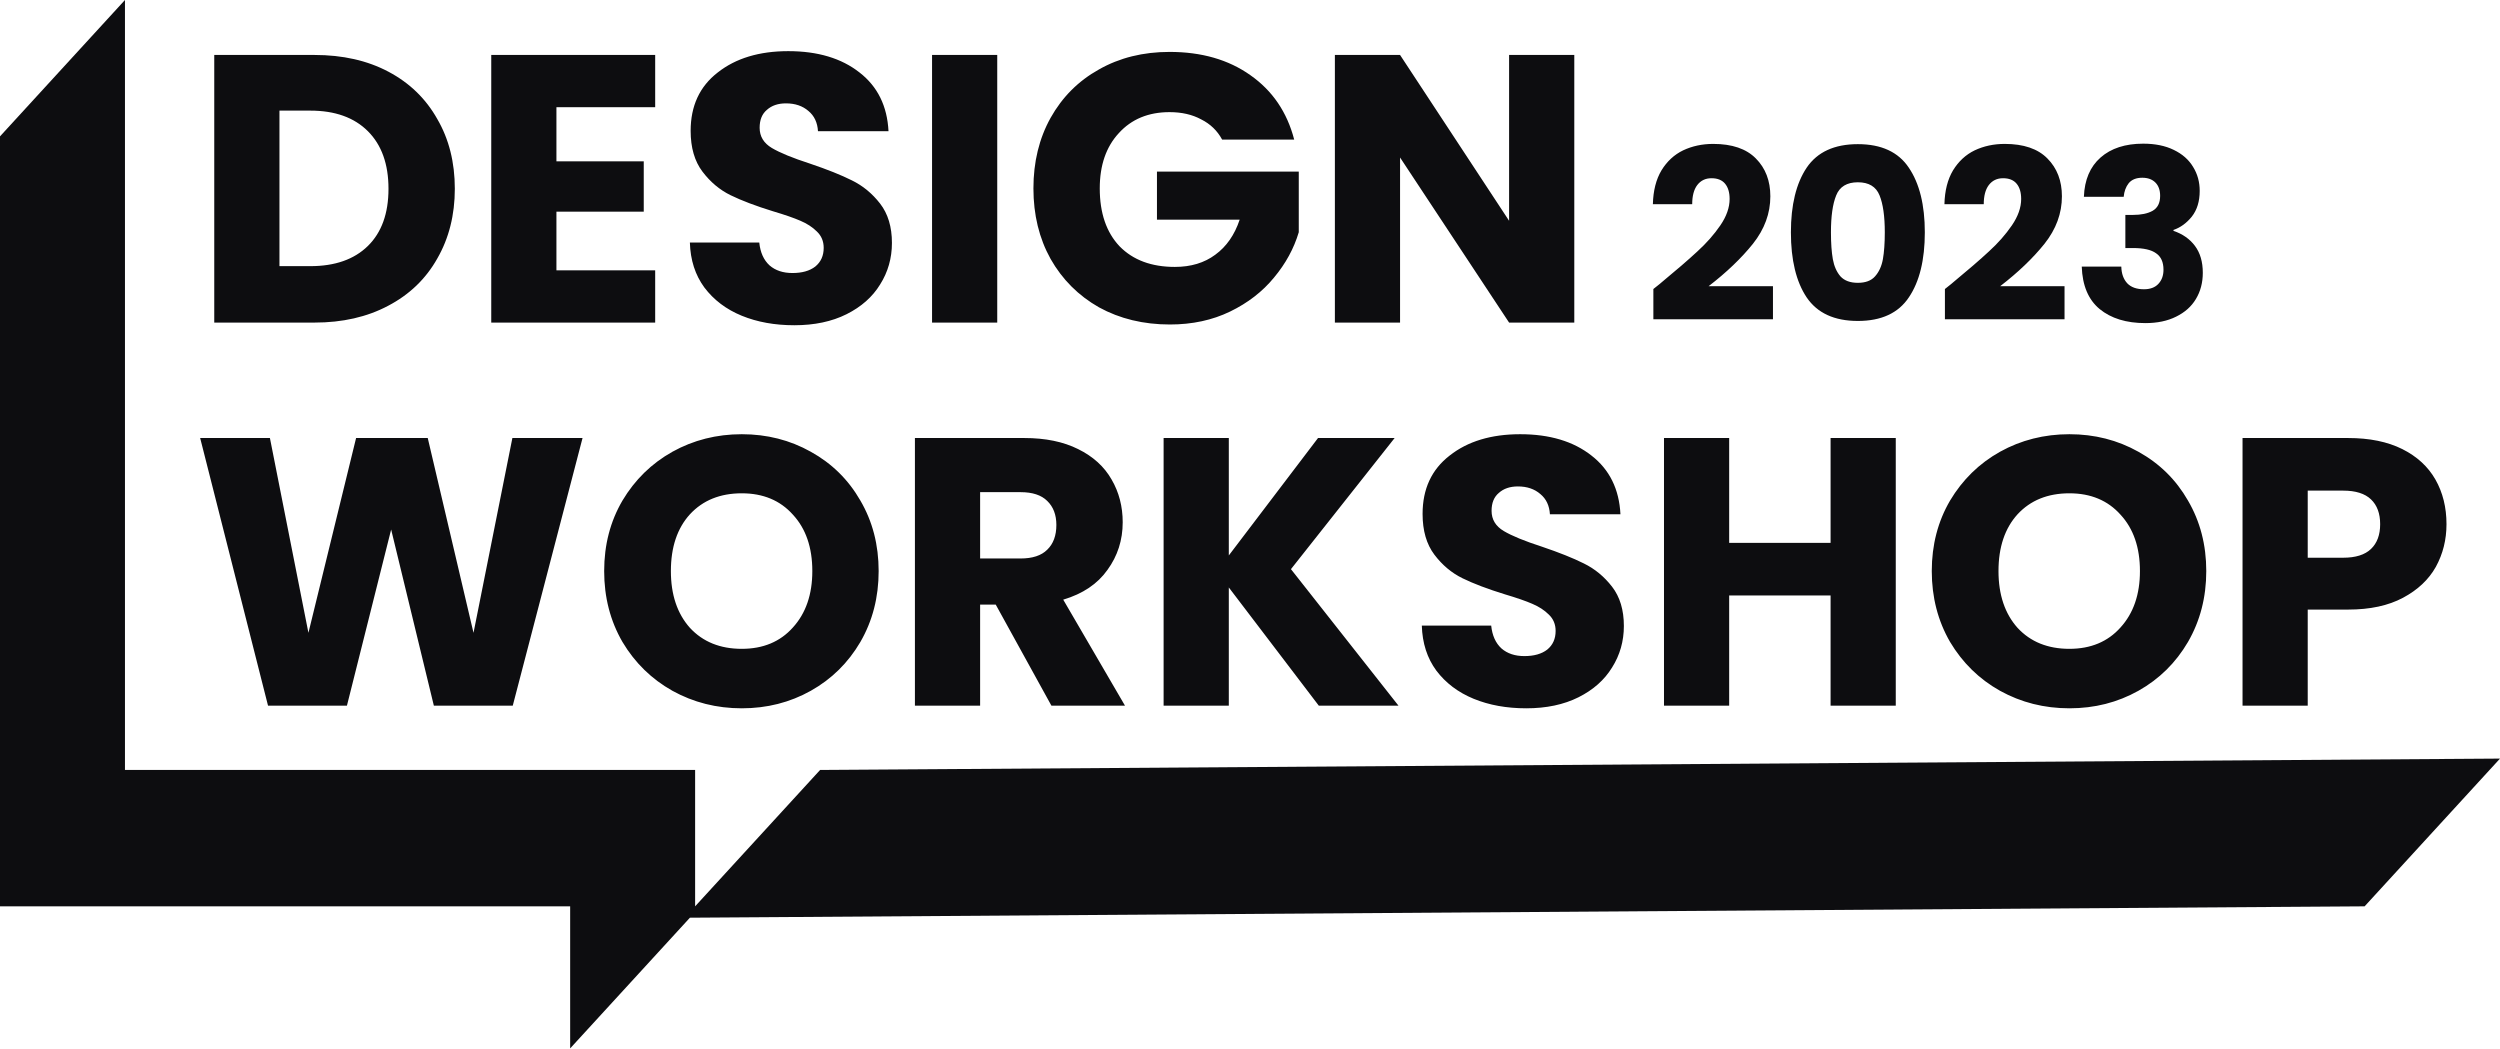
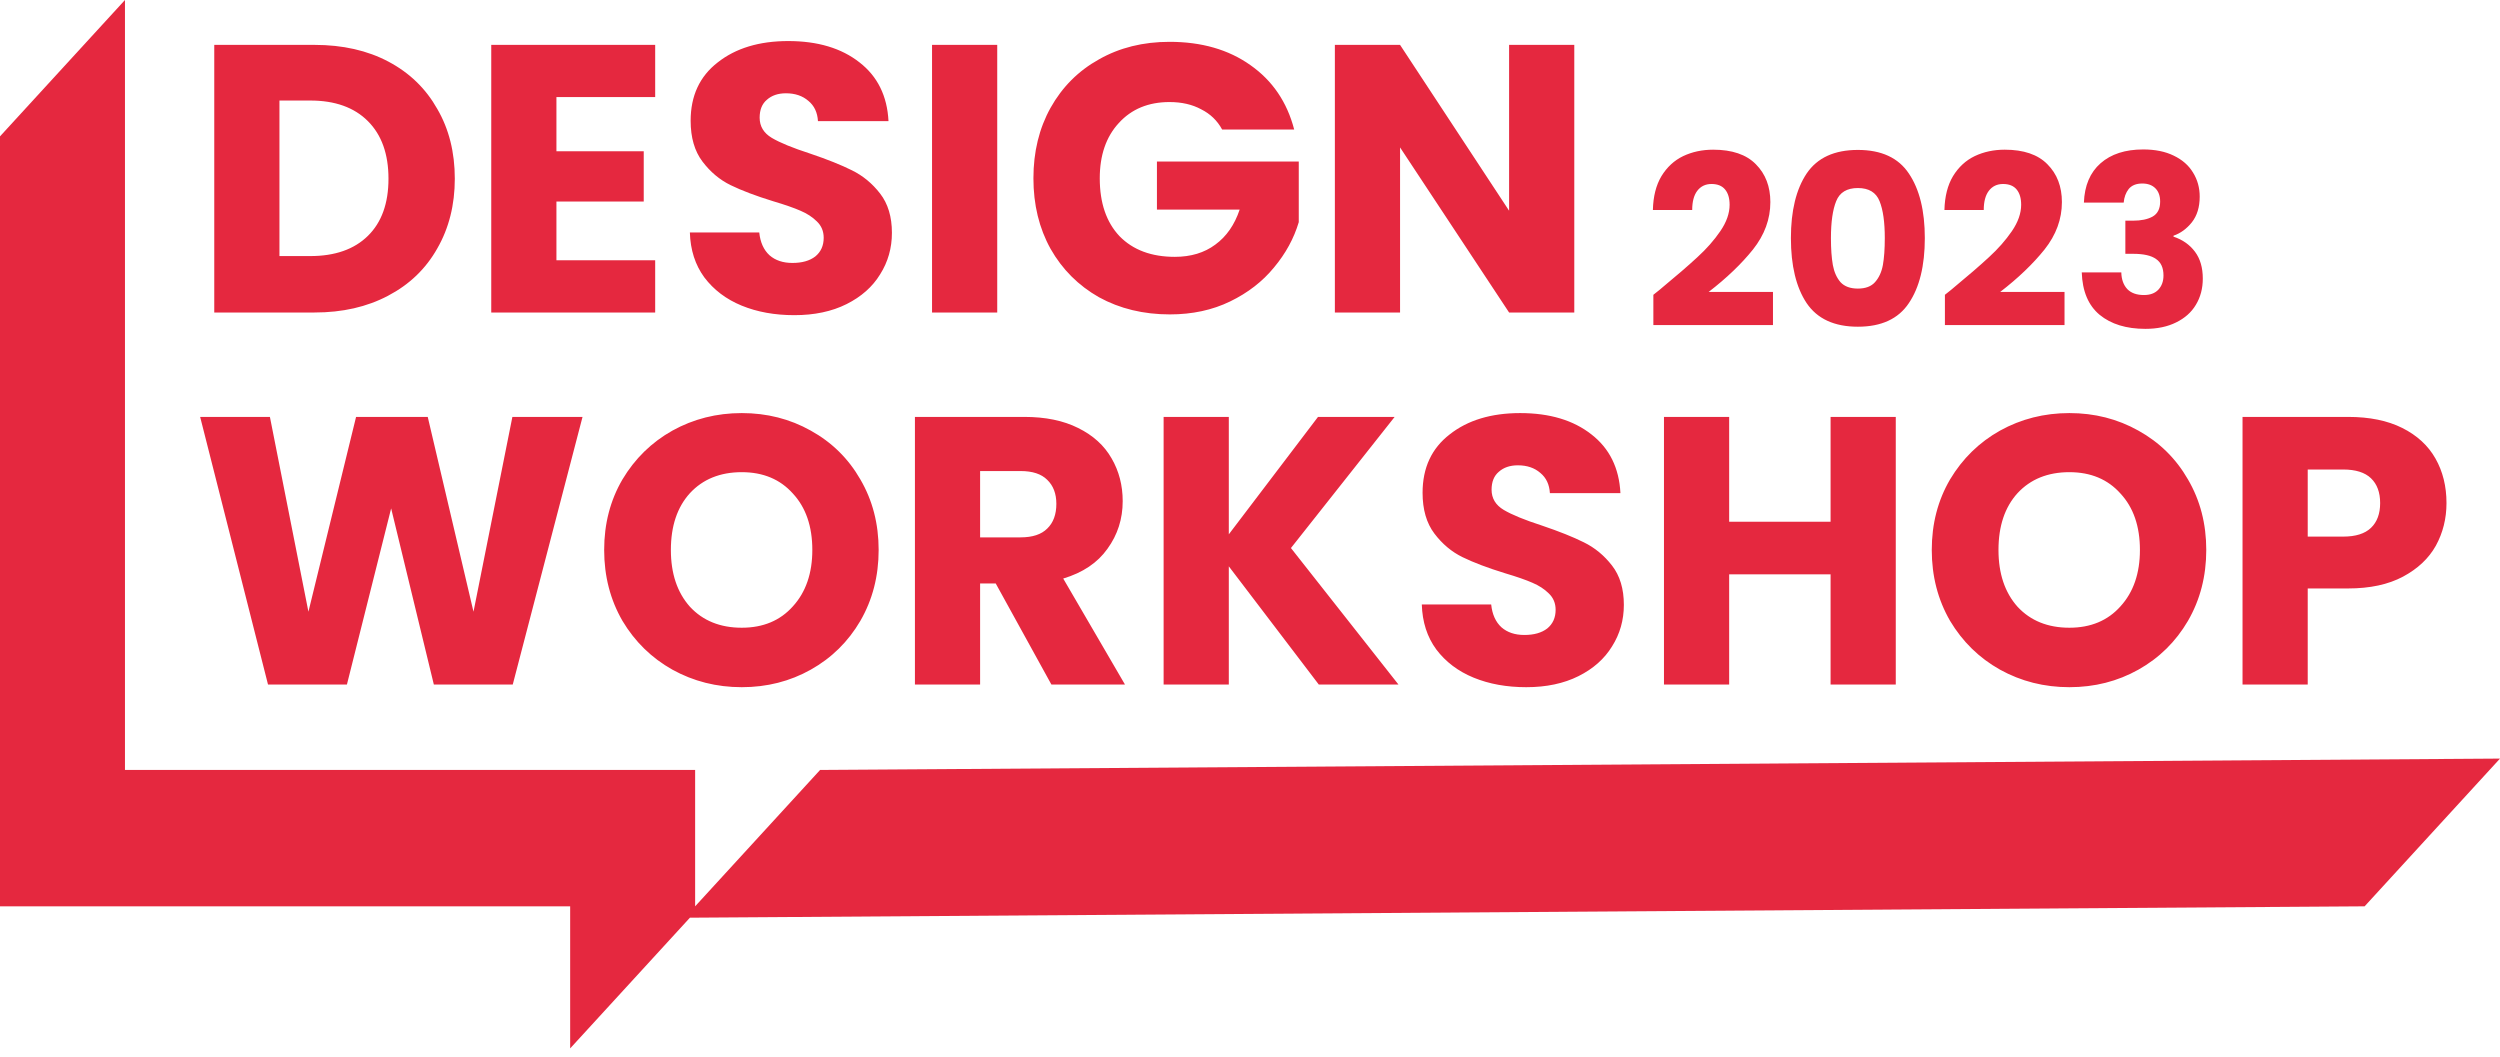
- <svg xmlns="http://www.w3.org/2000/svg" width="124" height="52" viewBox="0 0 124 52" fill="none">
-   <path d="M82.007 14.335C82.275 14.123 82.397 14.024 82.373 14.04C83.145 13.402 83.752 12.878 84.193 12.468C84.642 12.059 85.02 11.629 85.328 11.18C85.635 10.731 85.789 10.294 85.789 9.868C85.789 9.545 85.714 9.293 85.564 9.112C85.414 8.931 85.19 8.84 84.89 8.84C84.591 8.84 84.355 8.954 84.181 9.183C84.016 9.403 83.933 9.719 83.933 10.128H81.983C81.999 9.459 82.141 8.899 82.409 8.45C82.684 8.001 83.043 7.67 83.484 7.457C83.933 7.245 84.43 7.138 84.973 7.138C85.911 7.138 86.616 7.379 87.089 7.859C87.569 8.34 87.809 8.966 87.809 9.738C87.809 10.581 87.522 11.365 86.947 12.09C86.372 12.807 85.639 13.508 84.749 14.194H87.939V15.836H82.007V14.335ZM88.829 11.523C88.829 10.168 89.089 9.1 89.609 8.32C90.137 7.54 90.984 7.15 92.15 7.15C93.316 7.15 94.159 7.54 94.679 8.32C95.207 9.1 95.471 10.168 95.471 11.523C95.471 12.894 95.207 13.969 94.679 14.749C94.159 15.529 93.316 15.919 92.15 15.919C90.984 15.919 90.137 15.529 89.609 14.749C89.089 13.969 88.829 12.894 88.829 11.523ZM93.486 11.523C93.486 10.727 93.399 10.116 93.226 9.691C93.052 9.258 92.694 9.041 92.15 9.041C91.607 9.041 91.248 9.258 91.075 9.691C90.901 10.116 90.815 10.727 90.815 11.523C90.815 12.059 90.846 12.504 90.909 12.858C90.972 13.205 91.098 13.489 91.287 13.709C91.484 13.922 91.772 14.028 92.15 14.028C92.528 14.028 92.812 13.922 93.001 13.709C93.198 13.489 93.328 13.205 93.391 12.858C93.454 12.504 93.486 12.059 93.486 11.523ZM96.468 14.335C96.736 14.123 96.858 14.024 96.834 14.04C97.606 13.402 98.213 12.878 98.654 12.468C99.103 12.059 99.482 11.629 99.789 11.18C100.096 10.731 100.25 10.294 100.25 9.868C100.25 9.545 100.175 9.293 100.025 9.112C99.876 8.931 99.651 8.84 99.352 8.84C99.052 8.84 98.816 8.954 98.642 9.183C98.477 9.403 98.394 9.719 98.394 10.128H96.444C96.46 9.459 96.602 8.899 96.87 8.45C97.145 8.001 97.504 7.67 97.945 7.457C98.394 7.245 98.891 7.138 99.434 7.138C100.372 7.138 101.077 7.379 101.55 7.859C102.03 8.34 102.271 8.966 102.271 9.738C102.271 10.581 101.983 11.365 101.408 12.09C100.833 12.807 100.1 13.508 99.21 14.194H102.401V15.836H96.468V14.335ZM103.361 9.762C103.393 8.919 103.669 8.269 104.189 7.812C104.709 7.355 105.414 7.126 106.304 7.126C106.895 7.126 107.399 7.229 107.817 7.434C108.242 7.639 108.561 7.918 108.774 8.273C108.995 8.627 109.105 9.025 109.105 9.466C109.105 9.986 108.975 10.412 108.715 10.743C108.455 11.066 108.152 11.286 107.805 11.405V11.452C108.254 11.602 108.609 11.85 108.869 12.196C109.129 12.543 109.259 12.988 109.259 13.532C109.259 14.02 109.144 14.454 108.916 14.832C108.695 15.202 108.368 15.494 107.935 15.706C107.51 15.919 107.001 16.026 106.41 16.026C105.465 16.026 104.709 15.793 104.141 15.328C103.582 14.863 103.286 14.162 103.255 13.225H105.217C105.225 13.571 105.323 13.847 105.512 14.052C105.701 14.249 105.977 14.347 106.34 14.347C106.647 14.347 106.883 14.261 107.049 14.087C107.222 13.906 107.309 13.67 107.309 13.378C107.309 13 107.186 12.728 106.942 12.563C106.706 12.389 106.324 12.303 105.796 12.303H105.418V10.66H105.796C106.198 10.66 106.521 10.593 106.765 10.459C107.017 10.317 107.143 10.069 107.143 9.715C107.143 9.431 107.064 9.21 106.907 9.053C106.749 8.895 106.533 8.816 106.257 8.816C105.957 8.816 105.733 8.907 105.583 9.088C105.441 9.269 105.359 9.494 105.335 9.762H103.361Z" fill="#0D0D10" />
-   <path d="M15.601 2.726C17 2.726 18.223 3.003 19.269 3.558C20.315 4.112 21.122 4.894 21.689 5.903C22.269 6.898 22.559 8.052 22.559 9.363C22.559 10.661 22.269 11.815 21.689 12.823C21.122 13.832 20.309 14.613 19.25 15.168C18.204 15.723 16.987 16 15.601 16H10.627V2.726H15.601ZM15.393 13.201C16.615 13.201 17.567 12.867 18.248 12.199C18.928 11.531 19.269 10.586 19.269 9.363C19.269 8.14 18.928 7.188 18.248 6.508C17.567 5.827 16.615 5.487 15.393 5.487H13.861V13.201H15.393ZM27.599 5.316V8.001H31.93V10.498H27.599V13.409H32.497V16H24.366V2.726H32.497V5.316H27.599ZM39.399 16.132C38.428 16.132 37.559 15.975 36.79 15.66C36.021 15.345 35.403 14.878 34.937 14.26C34.483 13.643 34.243 12.899 34.218 12.029H37.66C37.71 12.521 37.88 12.899 38.17 13.164C38.46 13.416 38.838 13.542 39.305 13.542C39.784 13.542 40.162 13.435 40.439 13.22C40.716 12.993 40.855 12.685 40.855 12.294C40.855 11.966 40.742 11.695 40.515 11.481C40.3 11.266 40.029 11.09 39.702 10.951C39.386 10.813 38.933 10.655 38.34 10.479C37.483 10.214 36.783 9.949 36.241 9.684C35.699 9.42 35.233 9.029 34.842 8.512C34.451 7.995 34.256 7.321 34.256 6.489C34.256 5.253 34.703 4.289 35.598 3.596C36.493 2.89 37.66 2.537 39.097 2.537C40.559 2.537 41.737 2.89 42.633 3.596C43.528 4.289 44.007 5.26 44.07 6.508H40.572C40.546 6.079 40.389 5.745 40.099 5.505C39.809 5.253 39.437 5.127 38.983 5.127C38.592 5.127 38.277 5.234 38.038 5.449C37.798 5.65 37.678 5.947 37.678 6.337C37.678 6.766 37.88 7.1 38.283 7.34C38.687 7.579 39.317 7.838 40.174 8.115C41.032 8.405 41.725 8.682 42.254 8.947C42.796 9.212 43.263 9.596 43.654 10.1C44.044 10.605 44.24 11.254 44.24 12.048C44.24 12.804 44.044 13.491 43.654 14.109C43.276 14.727 42.721 15.218 41.99 15.584C41.258 15.95 40.395 16.132 39.399 16.132ZM49.463 2.726V16H46.23V2.726H49.463ZM60.618 6.924C60.379 6.482 60.032 6.148 59.578 5.921C59.137 5.682 58.614 5.562 58.009 5.562C56.962 5.562 56.124 5.909 55.494 6.602C54.863 7.283 54.548 8.197 54.548 9.344C54.548 10.567 54.876 11.525 55.532 12.218C56.2 12.899 57.114 13.239 58.273 13.239C59.068 13.239 59.736 13.038 60.278 12.634C60.832 12.231 61.236 11.651 61.488 10.895H57.385V8.512H64.419V11.518C64.179 12.325 63.77 13.075 63.19 13.769C62.622 14.462 61.898 15.023 61.015 15.452C60.133 15.88 59.137 16.095 58.028 16.095C56.717 16.095 55.544 15.811 54.51 15.244C53.489 14.664 52.689 13.863 52.109 12.842C51.542 11.821 51.258 10.655 51.258 9.344C51.258 8.033 51.542 6.867 52.109 5.846C52.689 4.812 53.489 4.012 54.51 3.444C55.532 2.864 56.698 2.575 58.009 2.575C59.597 2.575 60.933 2.959 62.017 3.728C63.114 4.497 63.839 5.562 64.192 6.924H60.618ZM78.085 16H74.851L69.443 7.812V16H66.21V2.726H69.443L74.851 10.951V2.726H78.085V16ZM28.894 21.726L25.433 35H21.519L19.401 26.264L17.208 35H13.294L9.928 21.726H13.388L15.298 31.388L17.662 21.726H21.216L23.486 31.388L25.414 21.726H28.894ZM36.793 35.132C35.545 35.132 34.398 34.842 33.352 34.263C32.318 33.683 31.492 32.876 30.875 31.842C30.269 30.796 29.967 29.623 29.967 28.325C29.967 27.027 30.269 25.861 30.875 24.827C31.492 23.793 32.318 22.986 33.352 22.407C34.398 21.827 35.545 21.537 36.793 21.537C38.041 21.537 39.182 21.827 40.216 22.407C41.262 22.986 42.081 23.793 42.674 24.827C43.279 25.861 43.581 27.027 43.581 28.325C43.581 29.623 43.279 30.796 42.674 31.842C42.069 32.876 41.249 33.683 40.216 34.263C39.182 34.842 38.041 35.132 36.793 35.132ZM36.793 32.182C37.852 32.182 38.697 31.83 39.327 31.124C39.97 30.418 40.291 29.485 40.291 28.325C40.291 27.153 39.97 26.22 39.327 25.526C38.697 24.821 37.852 24.468 36.793 24.468C35.721 24.468 34.864 24.814 34.221 25.508C33.591 26.201 33.276 27.14 33.276 28.325C33.276 29.497 33.591 30.437 34.221 31.142C34.864 31.836 35.721 32.182 36.793 32.182ZM52.15 35L49.389 29.989H48.614V35H45.38V21.726H50.807C51.853 21.726 52.742 21.909 53.473 22.274C54.217 22.64 54.772 23.144 55.137 23.787C55.503 24.417 55.686 25.123 55.686 25.905C55.686 26.787 55.434 27.575 54.929 28.268C54.438 28.962 53.707 29.453 52.736 29.743L55.799 35H52.15ZM48.614 27.701H50.618C51.211 27.701 51.652 27.556 51.942 27.266C52.244 26.976 52.396 26.567 52.396 26.037C52.396 25.533 52.244 25.136 51.942 24.846C51.652 24.556 51.211 24.411 50.618 24.411H48.614V27.701ZM65.412 35L60.949 29.138V35H57.715V21.726H60.949V27.55L65.374 21.726H69.174L64.031 28.23L69.364 35H65.412ZM75.703 35.132C74.732 35.132 73.863 34.975 73.094 34.66C72.325 34.344 71.707 33.878 71.241 33.26C70.787 32.643 70.547 31.899 70.522 31.029H73.963C74.014 31.521 74.184 31.899 74.474 32.164C74.764 32.416 75.142 32.542 75.609 32.542C76.088 32.542 76.466 32.435 76.743 32.22C77.02 31.994 77.159 31.685 77.159 31.294C77.159 30.966 77.046 30.695 76.819 30.481C76.604 30.266 76.333 30.09 76.006 29.951C75.691 29.813 75.237 29.655 74.644 29.479C73.787 29.214 73.087 28.949 72.545 28.684C72.003 28.42 71.537 28.029 71.146 27.512C70.755 26.995 70.56 26.321 70.56 25.489C70.56 24.253 71.007 23.289 71.902 22.596C72.797 21.89 73.963 21.537 75.401 21.537C76.863 21.537 78.041 21.89 78.937 22.596C79.832 23.289 80.311 24.26 80.374 25.508H76.876C76.85 25.079 76.693 24.745 76.403 24.506C76.113 24.253 75.741 24.127 75.287 24.127C74.896 24.127 74.581 24.234 74.342 24.449C74.102 24.65 73.982 24.947 73.982 25.337C73.982 25.766 74.184 26.1 74.588 26.34C74.991 26.579 75.621 26.838 76.478 27.115C77.336 27.405 78.029 27.682 78.558 27.947C79.1 28.212 79.567 28.596 79.958 29.1C80.348 29.605 80.544 30.254 80.544 31.048C80.544 31.804 80.348 32.491 79.958 33.109C79.579 33.727 79.025 34.218 78.294 34.584C77.562 34.95 76.699 35.132 75.703 35.132ZM94.03 21.726V35H90.797V29.535H85.767V35H82.534V21.726H85.767V26.926H90.797V21.726H94.03ZM102.643 35.132C101.395 35.132 100.247 34.842 99.201 34.263C98.167 33.683 97.342 32.876 96.724 31.842C96.119 30.796 95.816 29.623 95.816 28.325C95.816 27.027 96.119 25.861 96.724 24.827C97.342 23.793 98.167 22.986 99.201 22.407C100.247 21.827 101.395 21.537 102.643 21.537C103.891 21.537 105.031 21.827 106.065 22.407C107.111 22.986 107.931 23.793 108.523 24.827C109.128 25.861 109.431 27.027 109.431 28.325C109.431 29.623 109.128 30.796 108.523 31.842C107.918 32.876 107.099 33.683 106.065 34.263C105.031 34.842 103.891 35.132 102.643 35.132ZM102.643 32.182C103.701 32.182 104.546 31.83 105.176 31.124C105.819 30.418 106.141 29.485 106.141 28.325C106.141 27.153 105.819 26.22 105.176 25.526C104.546 24.821 103.701 24.468 102.643 24.468C101.571 24.468 100.714 24.814 100.071 25.508C99.441 26.201 99.125 27.14 99.125 28.325C99.125 29.497 99.441 30.437 100.071 31.142C100.714 31.836 101.571 32.182 102.643 32.182ZM121.346 25.999C121.346 26.768 121.17 27.474 120.817 28.117C120.464 28.747 119.922 29.258 119.19 29.649C118.459 30.04 117.552 30.235 116.468 30.235H114.463V35H111.23V21.726H116.468C117.526 21.726 118.422 21.909 119.153 22.274C119.884 22.64 120.432 23.144 120.798 23.787C121.163 24.43 121.346 25.167 121.346 25.999ZM116.222 27.663C116.839 27.663 117.3 27.518 117.602 27.228C117.905 26.938 118.056 26.529 118.056 25.999C118.056 25.47 117.905 25.06 117.602 24.77C117.3 24.48 116.839 24.335 116.222 24.335H114.463V27.663H116.222Z" fill="#0D0D10" />
-   <path d="M6.198 38.19V0L0 6.764V44.954H28.28V52L34.22 45.518L117.285 44.954L124 37.626L40.677 38.19L34.478 44.954V38.19H6.198Z" fill="#0D0D10" />
+ <svg xmlns="http://www.w3.org/2000/svg" width="168" height="71" viewBox="0 0 168 71" fill="none">
+   <path d="M111.106 19.81C111.469 19.522 111.634 19.388 111.602 19.41C112.648 18.545 113.47 17.835 114.068 17.28C114.677 16.725 115.189 16.143 115.605 15.535C116.022 14.926 116.23 14.334 116.23 13.757C116.23 13.32 116.128 12.978 115.925 12.733C115.723 12.487 115.418 12.364 115.013 12.364C114.607 12.364 114.287 12.519 114.052 12.829C113.828 13.128 113.716 13.555 113.716 14.11H111.074C111.095 13.202 111.287 12.444 111.65 11.836C112.024 11.227 112.51 10.779 113.107 10.491C113.716 10.203 114.388 10.059 115.125 10.059C116.395 10.059 117.35 10.384 117.991 11.035C118.642 11.687 118.968 12.535 118.968 13.581C118.968 14.723 118.578 15.786 117.799 16.768C117.02 17.739 116.027 18.689 114.821 19.618H119.144V21.843H111.106V19.81ZM120.349 15.999C120.349 14.163 120.702 12.717 121.406 11.66C122.121 10.603 123.269 10.075 124.849 10.075C126.428 10.075 127.571 10.603 128.275 11.66C128.99 12.717 129.348 14.163 129.348 15.999C129.348 17.856 128.99 19.313 128.275 20.37C127.571 21.427 126.428 21.955 124.849 21.955C123.269 21.955 122.121 21.427 121.406 20.37C120.702 19.313 120.349 17.856 120.349 15.999ZM126.658 15.999C126.658 14.921 126.541 14.094 126.306 13.517C126.071 12.93 125.585 12.636 124.849 12.636C124.112 12.636 123.626 12.93 123.392 13.517C123.157 14.094 123.039 14.921 123.039 15.999C123.039 16.725 123.082 17.328 123.167 17.808C123.253 18.278 123.424 18.662 123.68 18.961C123.947 19.249 124.336 19.393 124.849 19.393C125.361 19.393 125.745 19.249 126.001 18.961C126.268 18.662 126.444 18.278 126.53 17.808C126.615 17.328 126.658 16.725 126.658 15.999ZM130.698 19.81C131.061 19.522 131.227 19.388 131.195 19.41C132.241 18.545 133.063 17.835 133.661 17.28C134.269 16.725 134.781 16.143 135.198 15.535C135.614 14.926 135.822 14.334 135.822 13.757C135.822 13.32 135.721 12.978 135.518 12.733C135.315 12.487 135.011 12.364 134.605 12.364C134.2 12.364 133.879 12.519 133.645 12.829C133.42 13.128 133.308 13.555 133.308 14.11H130.666C130.688 13.202 130.88 12.444 131.243 11.836C131.616 11.227 132.102 10.779 132.7 10.491C133.308 10.203 133.981 10.059 134.717 10.059C135.988 10.059 136.943 10.384 137.583 11.035C138.235 11.687 138.56 12.535 138.56 13.581C138.56 14.723 138.171 15.786 137.391 16.768C136.612 17.739 135.619 18.689 134.413 19.618H138.736V21.843H130.698V19.81ZM140.038 13.613C140.081 12.471 140.454 11.59 141.159 10.971C141.863 10.352 142.819 10.043 144.025 10.043C144.825 10.043 145.509 10.181 146.074 10.459C146.651 10.736 147.083 11.115 147.371 11.596C147.67 12.076 147.82 12.615 147.82 13.213C147.82 13.918 147.643 14.494 147.291 14.942C146.939 15.38 146.528 15.679 146.058 15.839V15.903C146.667 16.106 147.147 16.442 147.499 16.912C147.852 17.381 148.028 17.985 148.028 18.721C148.028 19.383 147.873 19.97 147.563 20.482C147.265 20.984 146.822 21.379 146.234 21.667C145.658 21.955 144.969 22.099 144.169 22.099C142.888 22.099 141.863 21.785 141.095 21.155C140.337 20.525 139.936 19.575 139.894 18.305H142.552C142.562 18.774 142.696 19.148 142.952 19.425C143.208 19.692 143.582 19.826 144.073 19.826C144.489 19.826 144.809 19.708 145.034 19.474C145.268 19.228 145.386 18.908 145.386 18.513C145.386 18 145.22 17.632 144.889 17.408C144.569 17.173 144.051 17.056 143.336 17.056H142.824V14.83H143.336C143.881 14.83 144.318 14.739 144.649 14.558C144.991 14.366 145.162 14.03 145.162 13.549C145.162 13.165 145.055 12.866 144.841 12.653C144.628 12.439 144.334 12.332 143.961 12.332C143.555 12.332 143.251 12.455 143.048 12.701C142.856 12.946 142.744 13.25 142.712 13.613H140.038Z" fill="#E5283F" />
+   <path d="M21.136 3.016C23.032 3.016 24.688 3.391 26.106 4.143C27.523 4.894 28.616 5.953 29.385 7.32C30.171 8.669 30.563 10.232 30.563 12.008C30.563 13.767 30.171 15.33 29.385 16.696C28.616 18.062 27.515 19.121 26.08 19.873C24.663 20.624 23.014 21 21.136 21H14.398V3.016H21.136ZM20.854 17.208C22.511 17.208 23.8 16.756 24.722 15.851C25.645 14.945 26.106 13.665 26.106 12.008C26.106 10.351 25.645 9.062 24.722 8.139C23.8 7.217 22.511 6.756 20.854 6.756H18.779V17.208H20.854ZM37.392 6.525V10.163H43.259V13.545H37.392V17.49H44.028V21H33.012V3.016H44.028V6.525H37.392ZM53.379 21.179C52.064 21.179 50.885 20.966 49.843 20.539C48.802 20.112 47.965 19.48 47.333 18.643C46.718 17.806 46.394 16.799 46.359 15.62H51.022C51.09 16.286 51.321 16.799 51.714 17.157C52.106 17.499 52.619 17.67 53.251 17.67C53.9 17.67 54.412 17.524 54.788 17.234C55.164 16.927 55.352 16.508 55.352 15.979C55.352 15.535 55.198 15.168 54.89 14.877C54.6 14.587 54.233 14.348 53.789 14.16C53.362 13.972 52.747 13.758 51.944 13.519C50.783 13.161 49.835 12.802 49.101 12.443C48.366 12.085 47.734 11.555 47.205 10.855C46.675 10.155 46.411 9.241 46.411 8.114C46.411 6.44 47.017 5.133 48.23 4.194C49.442 3.238 51.022 2.759 52.969 2.759C54.95 2.759 56.547 3.238 57.76 4.194C58.972 5.133 59.621 6.449 59.707 8.139H54.967C54.933 7.559 54.72 7.106 54.327 6.782C53.934 6.44 53.43 6.269 52.815 6.269C52.286 6.269 51.859 6.414 51.534 6.705C51.21 6.978 51.048 7.379 51.048 7.909C51.048 8.489 51.321 8.942 51.867 9.267C52.414 9.591 53.268 9.941 54.429 10.317C55.591 10.71 56.53 11.085 57.247 11.444C57.982 11.803 58.614 12.324 59.143 13.007C59.673 13.69 59.937 14.57 59.937 15.646C59.937 16.67 59.673 17.601 59.143 18.438C58.631 19.275 57.879 19.941 56.889 20.436C55.898 20.932 54.728 21.179 53.379 21.179ZM67.014 3.016V21H62.633V3.016H67.014ZM82.127 8.703C81.803 8.105 81.333 7.653 80.718 7.345C80.12 7.021 79.412 6.858 78.592 6.858C77.174 6.858 76.038 7.328 75.184 8.267C74.331 9.19 73.904 10.428 73.904 11.982C73.904 13.639 74.348 14.937 75.236 15.876C76.141 16.799 77.379 17.26 78.951 17.26C80.026 17.26 80.932 16.986 81.666 16.44C82.418 15.893 82.964 15.108 83.306 14.083H77.746V10.855H87.277V14.928C86.952 16.021 86.397 17.038 85.611 17.977C84.843 18.916 83.861 19.676 82.665 20.257C81.47 20.838 80.12 21.128 78.617 21.128C76.841 21.128 75.253 20.744 73.852 19.975C72.469 19.19 71.384 18.105 70.599 16.722C69.83 15.338 69.446 13.758 69.446 11.982C69.446 10.206 69.83 8.626 70.599 7.243C71.384 5.842 72.469 4.758 73.852 3.989C75.236 3.203 76.816 2.811 78.592 2.811C80.744 2.811 82.554 3.332 84.023 4.373C85.509 5.415 86.491 6.858 86.969 8.703H82.127ZM105.792 21H101.411L94.084 9.907V21H89.703V3.016H94.084L101.411 14.16V3.016H105.792V21ZM39.146 28.016L34.457 46H29.154L26.285 34.164L23.313 46H18.01L13.45 28.016H18.138L20.726 41.107L23.928 28.016H28.744L31.819 41.107L34.432 28.016H39.146ZM49.848 46.179C48.157 46.179 46.603 45.786 45.185 45.001C43.785 44.215 42.666 43.122 41.83 41.722C41.01 40.304 40.6 38.716 40.6 36.957C40.6 35.197 41.01 33.618 41.83 32.217C42.666 30.817 43.785 29.724 45.185 28.938C46.603 28.152 48.157 27.759 49.848 27.759C51.539 27.759 53.085 28.152 54.485 28.938C55.903 29.724 57.013 30.817 57.816 32.217C58.635 33.618 59.045 35.197 59.045 36.957C59.045 38.716 58.635 40.304 57.816 41.722C56.996 43.122 55.886 44.215 54.485 45.001C53.085 45.786 51.539 46.179 49.848 46.179ZM49.848 42.183C51.283 42.183 52.427 41.705 53.281 40.748C54.152 39.792 54.588 38.528 54.588 36.957C54.588 35.368 54.152 34.104 53.281 33.165C52.427 32.209 51.283 31.73 49.848 31.73C48.396 31.73 47.235 32.2 46.364 33.139C45.51 34.079 45.083 35.351 45.083 36.957C45.083 38.545 45.51 39.817 46.364 40.774C47.235 41.713 48.396 42.183 49.848 42.183ZM70.654 46L66.914 39.211H65.863V46H61.483V28.016H68.835C70.253 28.016 71.457 28.263 72.447 28.759C73.455 29.254 74.207 29.937 74.702 30.808C75.197 31.662 75.445 32.618 75.445 33.677C75.445 34.873 75.103 35.94 74.42 36.88C73.754 37.819 72.763 38.485 71.448 38.878L75.598 46H70.654ZM65.863 36.111H68.579C69.382 36.111 69.979 35.915 70.372 35.522C70.782 35.129 70.987 34.574 70.987 33.857C70.987 33.173 70.782 32.636 70.372 32.243C69.979 31.85 69.382 31.654 68.579 31.654H65.863V36.111ZM88.622 46L82.576 38.058V46H78.195V28.016H82.576V35.906L88.57 28.016H93.72L86.751 36.828L93.976 46H88.622ZM102.565 46.179C101.25 46.179 100.071 45.966 99.03 45.539C97.988 45.112 97.151 44.48 96.519 43.643C95.904 42.806 95.58 41.798 95.545 40.62H100.208C100.276 41.286 100.507 41.798 100.9 42.157C101.293 42.499 101.805 42.67 102.437 42.67C103.086 42.67 103.598 42.524 103.974 42.234C104.35 41.927 104.538 41.508 104.538 40.979C104.538 40.535 104.384 40.167 104.077 39.877C103.786 39.587 103.419 39.348 102.975 39.16C102.548 38.972 101.933 38.758 101.13 38.519C99.969 38.161 99.021 37.802 98.287 37.443C97.552 37.085 96.92 36.555 96.391 35.855C95.861 35.155 95.597 34.241 95.597 33.114C95.597 31.44 96.203 30.133 97.416 29.194C98.628 28.238 100.208 27.759 102.155 27.759C104.136 27.759 105.733 28.238 106.946 29.194C108.158 30.133 108.807 31.448 108.893 33.139H104.153C104.119 32.559 103.906 32.106 103.513 31.782C103.12 31.44 102.616 31.269 102.001 31.269C101.472 31.269 101.045 31.414 100.72 31.705C100.396 31.978 100.234 32.379 100.234 32.909C100.234 33.489 100.507 33.942 101.053 34.267C101.6 34.591 102.454 34.941 103.615 35.317C104.777 35.71 105.716 36.086 106.433 36.444C107.168 36.803 107.8 37.324 108.329 38.007C108.859 38.69 109.123 39.57 109.123 40.646C109.123 41.67 108.859 42.601 108.329 43.438C107.817 44.275 107.065 44.941 106.075 45.436C105.084 45.932 103.914 46.179 102.565 46.179ZM127.396 28.016V46H123.015V38.596H116.2V46H111.819V28.016H116.2V35.061H123.015V28.016H127.396ZM139.064 46.179C137.373 46.179 135.819 45.786 134.401 45.001C133 44.215 131.882 43.122 131.045 41.722C130.225 40.304 129.815 38.716 129.815 36.957C129.815 35.197 130.225 33.618 131.045 32.217C131.882 30.817 133 29.724 134.401 28.938C135.819 28.152 137.373 27.759 139.064 27.759C140.754 27.759 142.3 28.152 143.701 28.938C145.118 29.724 146.228 30.817 147.031 32.217C147.851 33.618 148.261 35.197 148.261 36.957C148.261 38.716 147.851 40.304 147.031 41.722C146.211 43.122 145.101 44.215 143.701 45.001C142.3 45.786 140.754 46.179 139.064 46.179ZM139.064 42.183C140.498 42.183 141.643 41.705 142.496 40.748C143.368 39.792 143.803 38.528 143.803 36.957C143.803 35.368 143.368 34.104 142.496 33.165C141.643 32.209 140.498 31.73 139.064 31.73C137.612 31.73 136.45 32.2 135.579 33.139C134.725 34.079 134.298 35.351 134.298 36.957C134.298 38.545 134.725 39.817 135.579 40.774C136.45 41.713 137.612 42.183 139.064 42.183ZM164.404 33.806C164.404 34.847 164.165 35.804 163.687 36.675C163.208 37.529 162.474 38.22 161.483 38.75C160.493 39.279 159.263 39.544 157.794 39.544H155.079V46H150.698V28.016H157.794C159.229 28.016 160.442 28.263 161.432 28.759C162.423 29.254 163.166 29.937 163.661 30.808C164.156 31.679 164.404 32.678 164.404 33.806ZM157.461 36.06C158.298 36.06 158.922 35.864 159.331 35.471C159.741 35.078 159.946 34.523 159.946 33.806C159.946 33.088 159.741 32.533 159.331 32.14C158.922 31.747 158.298 31.551 157.461 31.551H155.079V36.06H157.461Z" fill="#E5283F" />
+   <path d="M8.398 51.741V0L0 9.164V60.905H38.315V70.452L46.363 61.669L158.902 60.905L168 50.977L55.11 51.741L46.713 60.905V51.741H8.398Z" fill="#E5283F" />
</svg>
